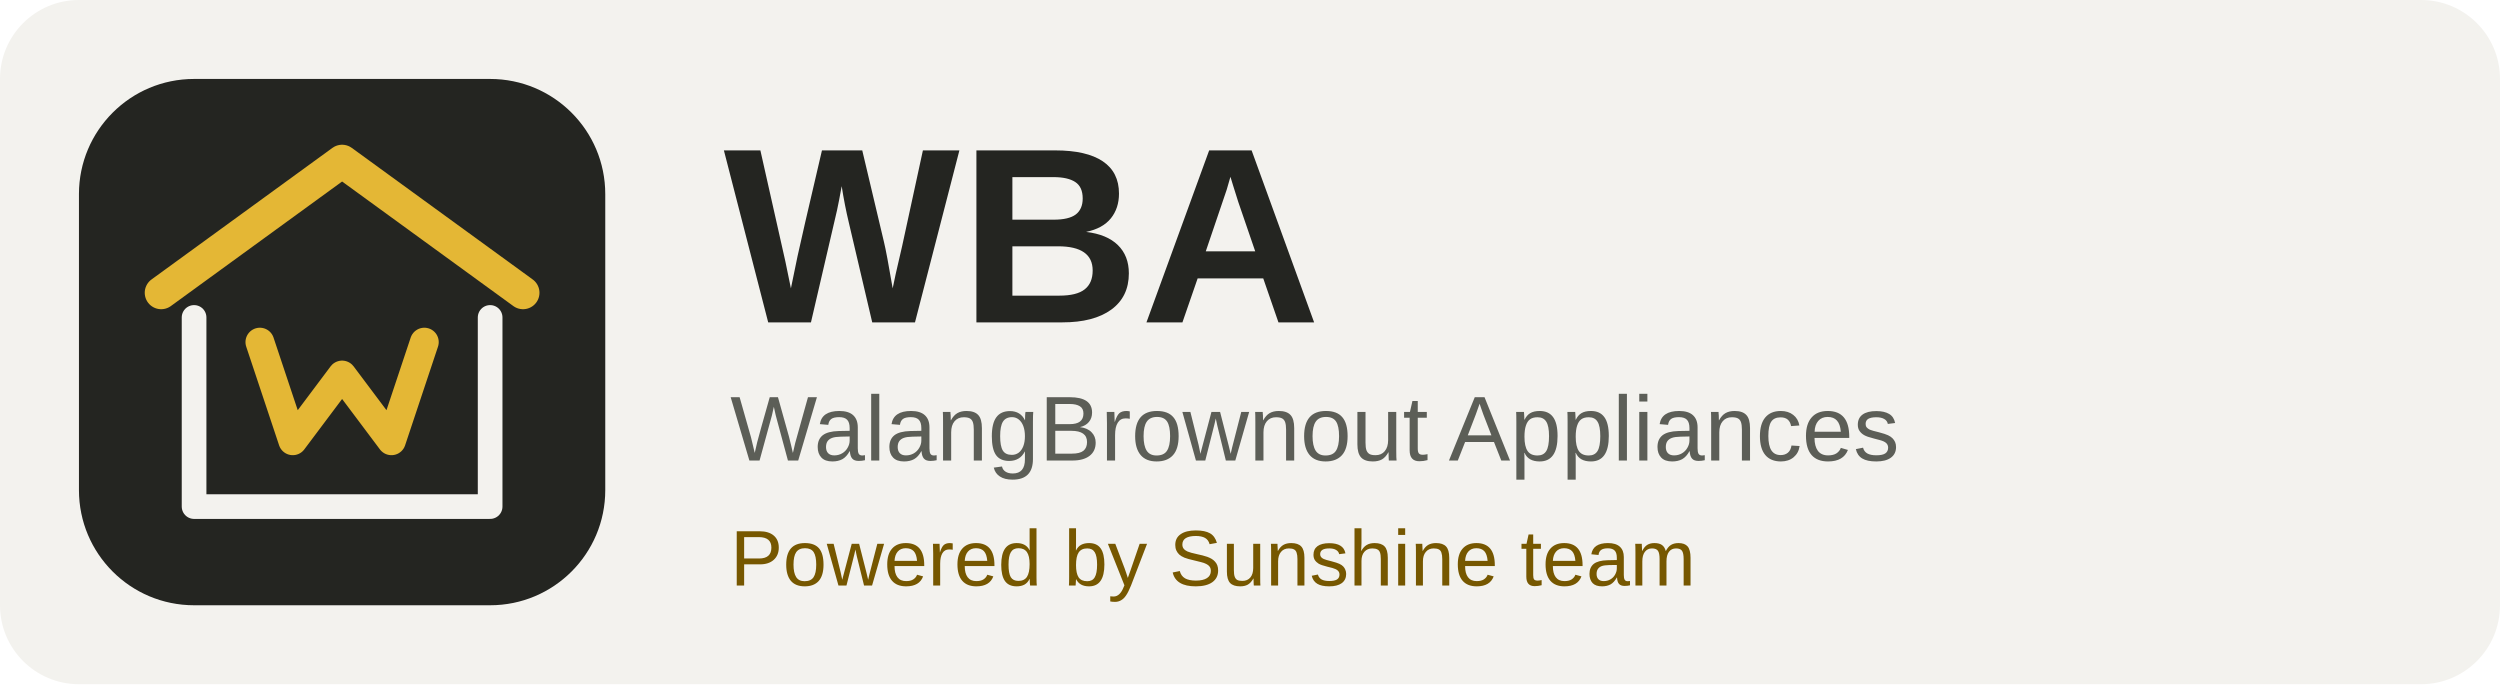
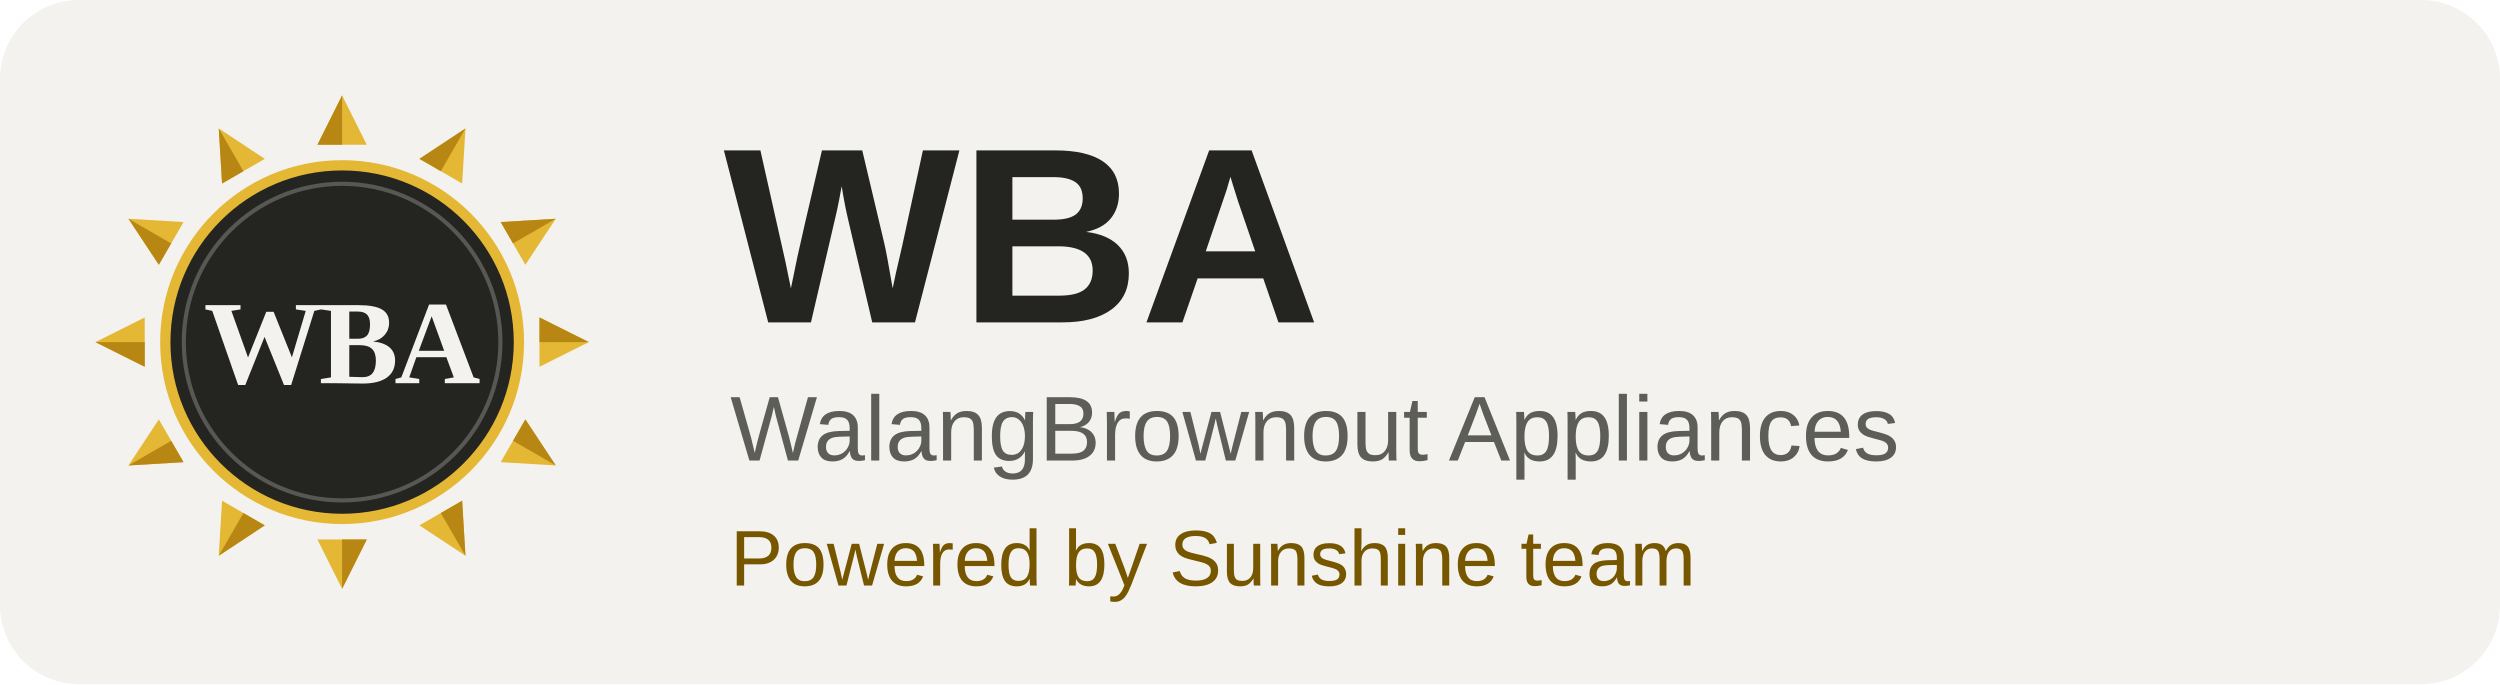
<svg xmlns="http://www.w3.org/2000/svg" viewBox="0 0 380 104" role="img" aria-labelledby="title desc">
  <rect width="380" height="104" rx="12" fill="#f3f2ee" />
-   <g transform="translate(12 12) scale(1.25)">
-     <rect width="64" height="64" rx="14" fill="#242521" />
-     <path d="M10 26 32 10l22 16" fill="none" stroke="#e4b735" stroke-width="4" stroke-linecap="round" stroke-linejoin="round" />
-     <path d="M14 29v23h36V29" fill="none" stroke="#f3f2ee" stroke-width="3" stroke-linecap="round" stroke-linejoin="round" />
-     <path d="m22 32 4 12 6-8 6 8 4-12" fill="none" stroke="#e4b735" stroke-width="3.5" stroke-linecap="round" stroke-linejoin="round" />
+   <g transform="translate(12 12) scale(.625)">
+     <g class="wba-sun-rays">
+       <g transform="rotate(0 64 64)">
+         <path d="M64 4 70 16H58Z" fill="#e4b735" />
+         <path d="M64 4v12h-6Z" fill="#b88713" />
+       </g>
+       <g transform="rotate(30 64 64)">
+         <path d="M64 4 70 16H58Z" fill="#e4b735" />
+         <path d="M64 4v12h-6Z" fill="#b88713" />
+       </g>
+       <g transform="rotate(60 64 64)">
+         <path d="M64 4 70 16H58Z" fill="#e4b735" />
+         <path d="M64 4v12h-6Z" fill="#b88713" />
+       </g>
+       <g transform="rotate(90 64 64)">
+         <path d="M64 4 70 16H58Z" fill="#e4b735" />
+         <path d="M64 4v12h-6Z" fill="#b88713" />
+       </g>
+       <g transform="rotate(120 64 64)">
+         <path d="M64 4 70 16H58Z" fill="#e4b735" />
+         <path d="M64 4v12h-6Z" fill="#b88713" />
+       </g>
+       <g transform="rotate(150 64 64)">
+         <path d="M64 4 70 16H58Z" fill="#e4b735" />
+         <path d="M64 4v12h-6Z" fill="#b88713" />
+       </g>
+       <g transform="rotate(180 64 64)">
+         <path d="M64 4 70 16H58Z" fill="#e4b735" />
+         <path d="M64 4v12h-6Z" fill="#b88713" />
+       </g>
+       <g transform="rotate(210 64 64)">
+         <path d="M64 4 70 16H58Z" fill="#e4b735" />
+         <path d="M64 4v12h-6Z" fill="#b88713" />
+       </g>
+       <g transform="rotate(240 64 64)">
+         <path d="M64 4 70 16H58Z" fill="#e4b735" />
+         <path d="M64 4v12h-6Z" fill="#b88713" />
+       </g>
+       <g transform="rotate(270 64 64)">
+         <path d="M64 4 70 16H58Z" fill="#e4b735" />
+         <path d="M64 4v12h-6Z" fill="#b88713" />
+       </g>
+       <g transform="rotate(300 64 64)">
+         <path d="M64 4 70 16H58Z" fill="#e4b735" />
+         <path d="M64 4v12h-6Z" fill="#b88713" />
+       </g>
+       <g transform="rotate(330 64 64)">
+         <path d="M64 4 70 16H58Z" fill="#e4b735" />
+         <path d="M64 4v12h-6Z" fill="#b88713" />
+       </g>
+     </g>
+     <circle cx="64" cy="64" r="43" fill="#242521" stroke="#e4b735" stroke-width="2.5" />
+     <circle cx="64" cy="64" r="38.5" fill="none" stroke="#f3f2ee" stroke-opacity=".25" />
+     <text class="wba-sun-lettering" x="64" y="74" text-anchor="middle" font-family="Georgia, 'Times New Roman', serif" font-size="29" font-weight="700" letter-spacing="-1" fill="#f3f2ee">WBA</text>
  </g>
  <g font-family="Arial, sans-serif">
    <text x="110" y="49" font-size="38" font-weight="700" fill="#242521">WBA</text>
    <text x="111" y="70" font-size="14" fill="#5c5e57">WalangBrownout Appliances</text>
    <text x="111" y="89" font-size="12" fill="#765700">Powered by Sunshine team</text>
  </g>
</svg>
